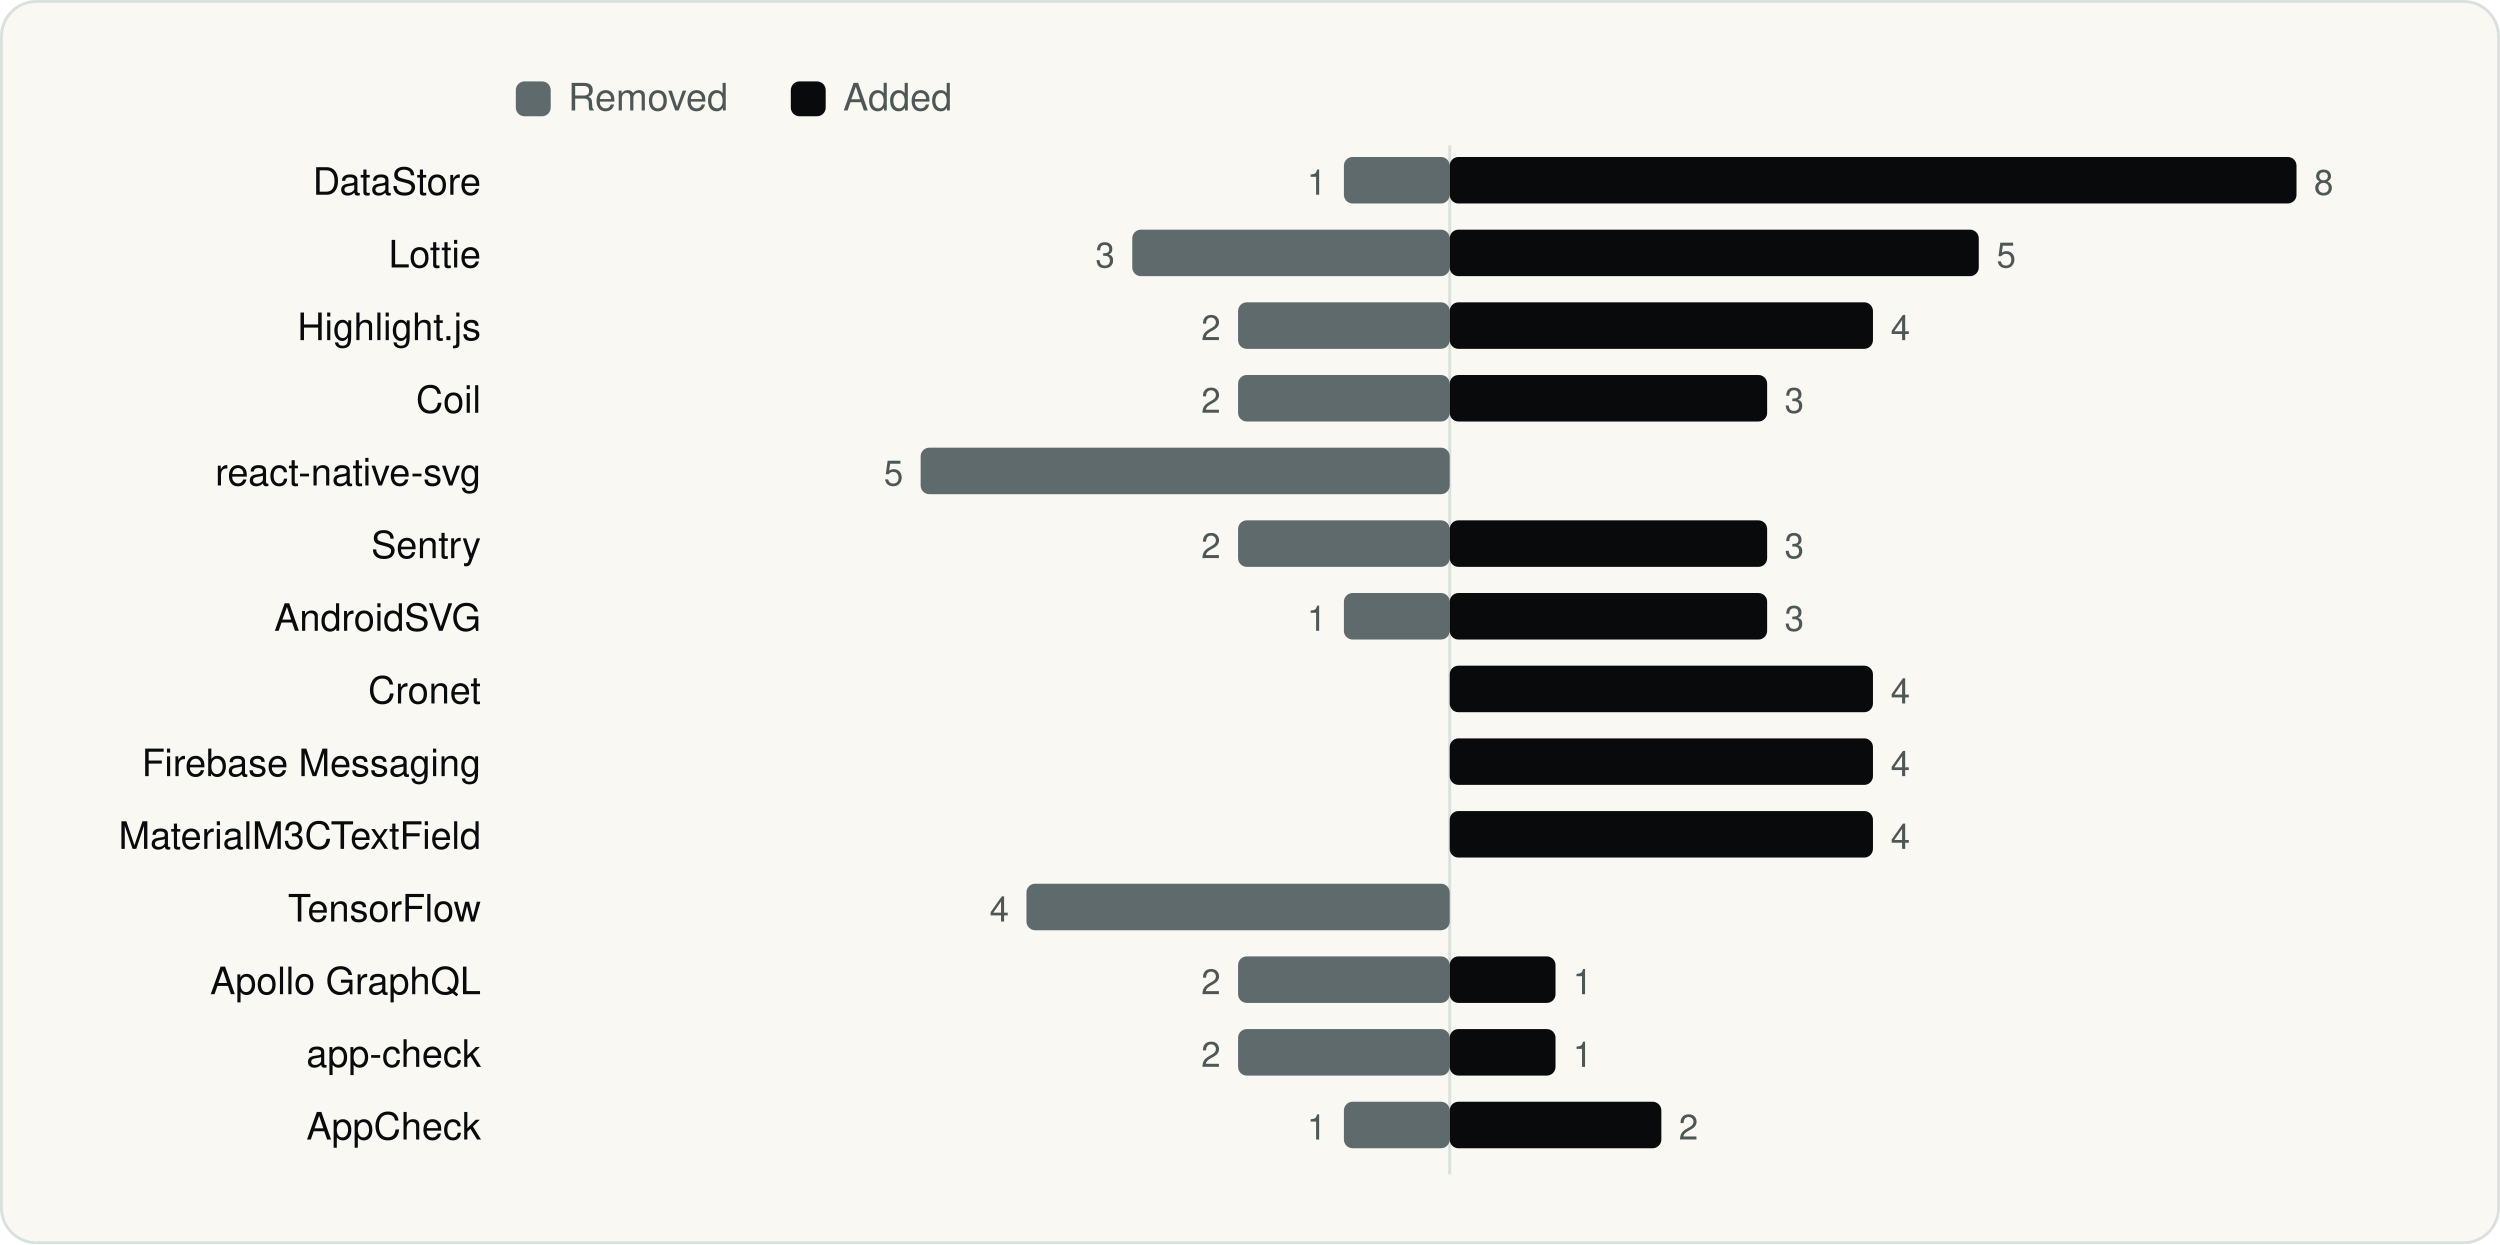
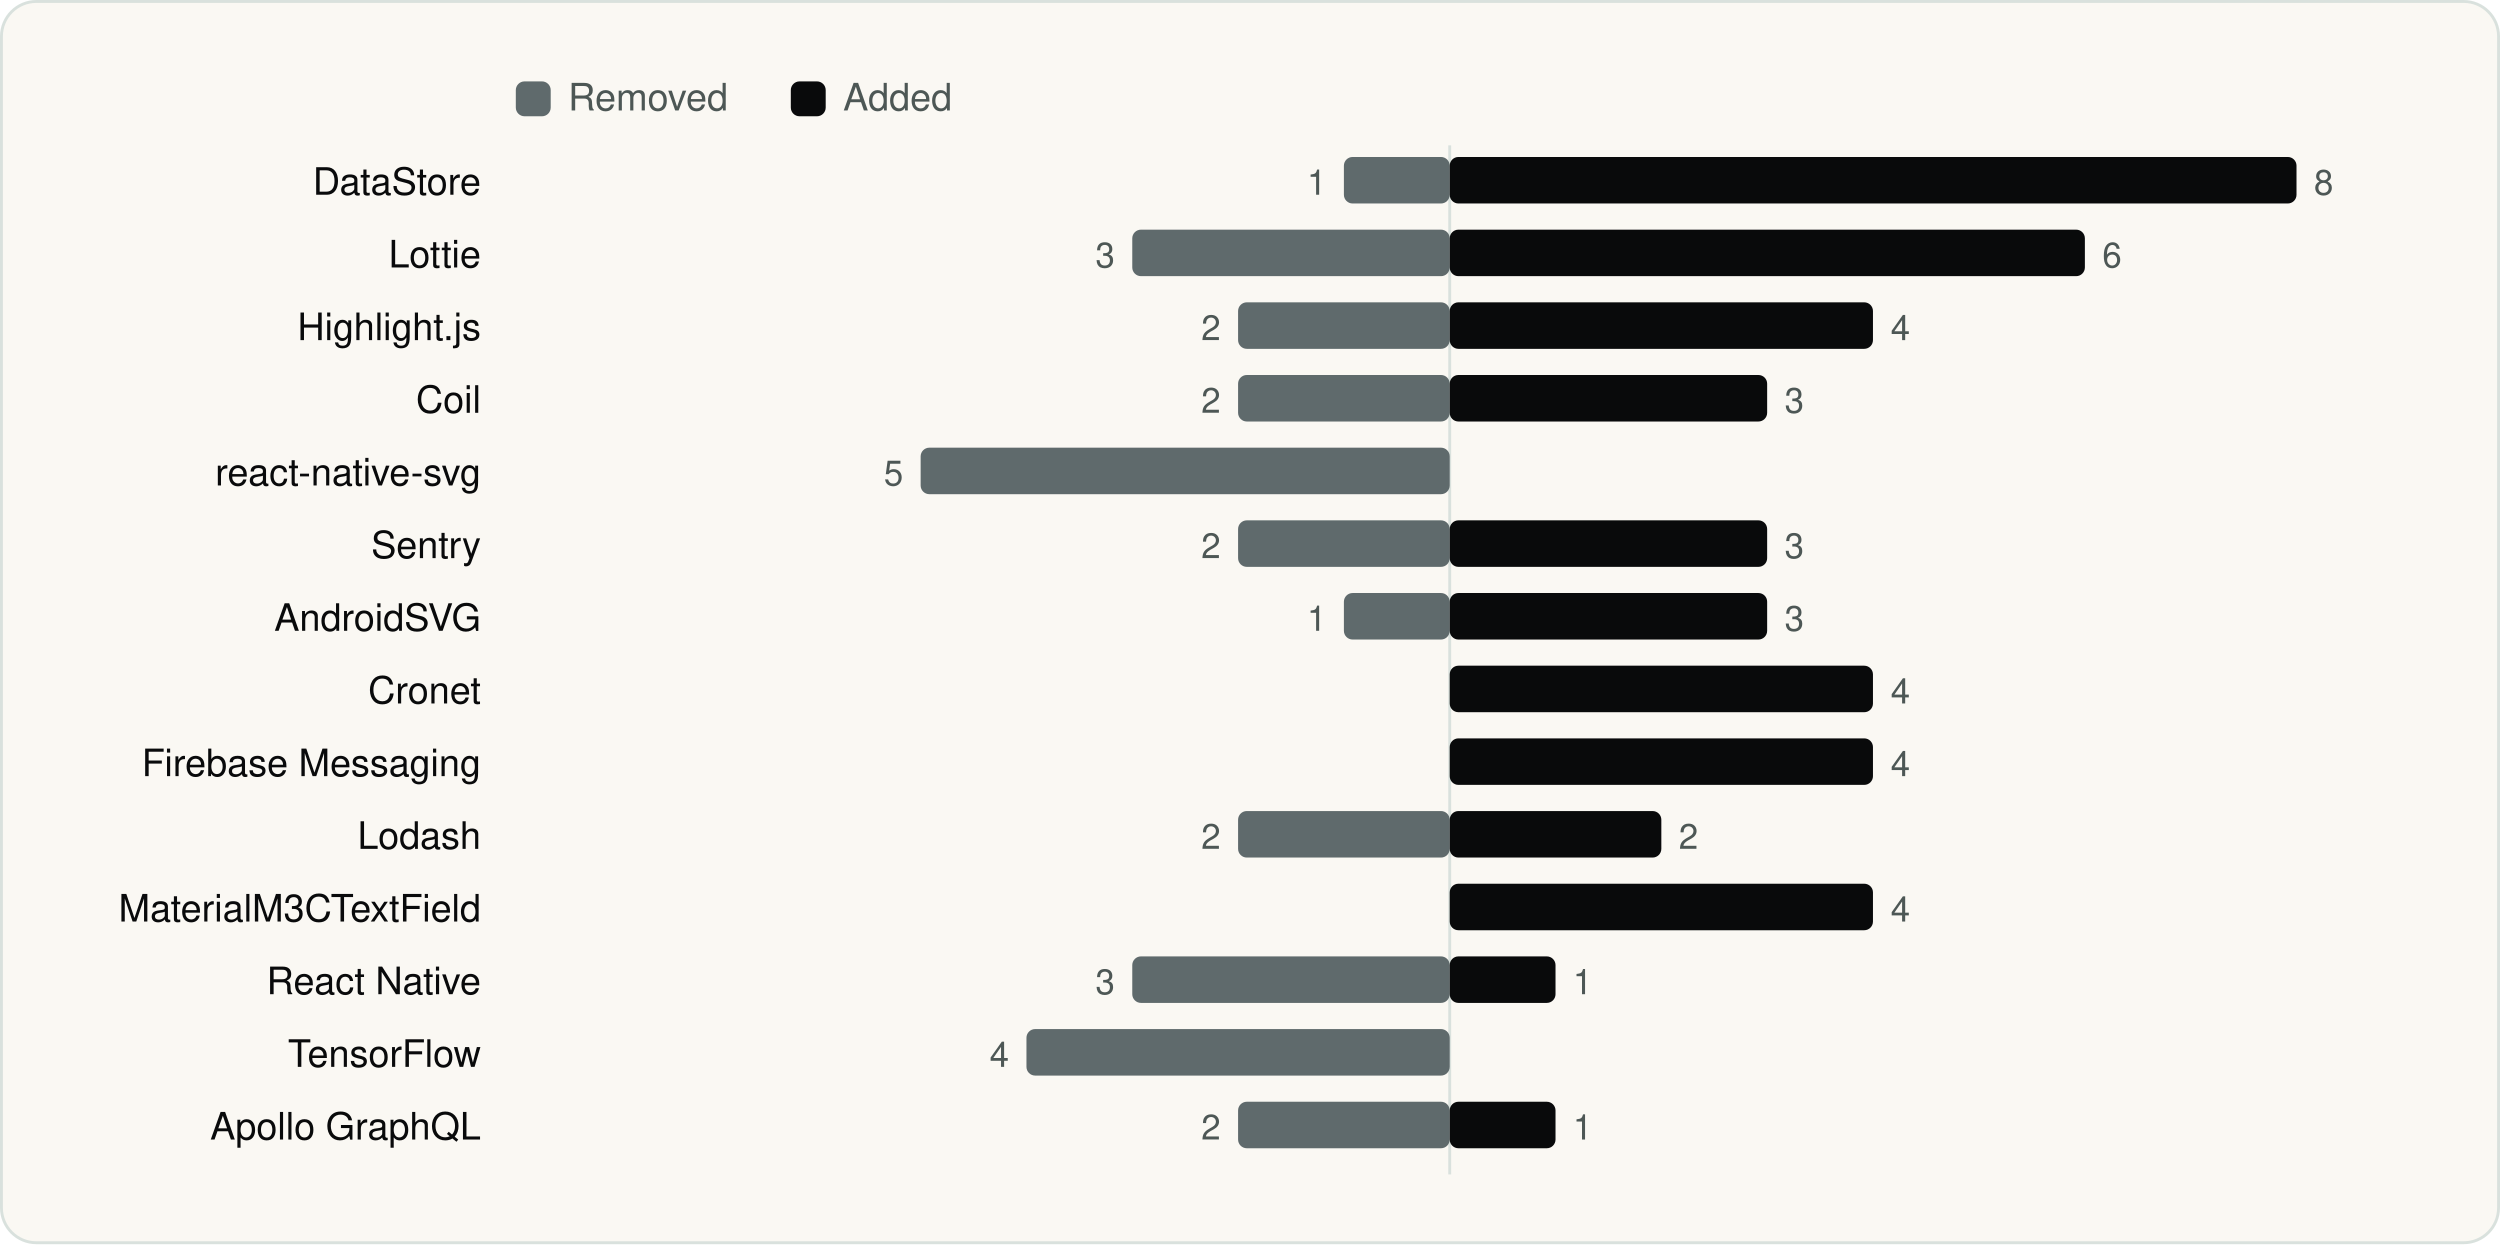
<svg xmlns="http://www.w3.org/2000/svg" viewBox="0 0 860 428" width="860" height="428" role="img" aria-label="SDKs added and removed between versions" font-family="Geist, -apple-system, BlinkMacSystemFont, 'Segoe UI', Helvetica, Arial, sans-serif">
  <rect x="0.5" y="0.5" width="859" height="427" rx="12" fill="#FAF8F3" stroke="#D9E1DD" />
  <g transform="translate(20 20)">
    <rect x="157.44" y="8" width="12" height="12" rx="3" fill="#5F6A6C" />
    <text x="175.44" y="18" font-size="13" fill="#4D5755">Removed</text>
    <rect x="252.04" y="8" width="12" height="12" rx="3" fill="#090A0B" />
    <text x="270.04" y="18" font-size="13" fill="#4D5755">Added</text>
    <line x1="478.7" y1="30" x2="478.7" y2="384" stroke="#D9E1DD" />
    <text x="145.44" y="47" font-size="13" text-anchor="end" fill="#090A0B">DataStore</text>
    <rect x="442.3" y="34" width="36.4" height="16" rx="3" fill="#5F6A6C" />
    <text x="436.3" y="47" font-size="12" text-anchor="end" fill="#4D5755">1</text>
    <rect x="478.7" y="34" width="291.3" height="16" rx="3" fill="#090A0B" />
    <text x="776.0" y="47" font-size="12" fill="#4D5755">8</text>
    <text x="145.44" y="72" font-size="13" text-anchor="end" fill="#090A0B">Lottie</text>
    <rect x="369.5" y="59" width="109.2" height="16" rx="3" fill="#5F6A6C" />
    <text x="363.5" y="72" font-size="12" text-anchor="end" fill="#4D5755">3</text>
-     <rect x="478.7" y="59" width="182.0" height="16" rx="3" fill="#090A0B" />
-     <text x="666.8" y="72" font-size="12" fill="#4D5755">5</text>
+     <rect x="478.7" y="59" width="218.5" height="16" rx="3" fill="#090A0B" />
+     <text x="703.2" y="72" font-size="12" fill="#4D5755">6</text>
    <text x="145.44" y="97" font-size="13" text-anchor="end" fill="#090A0B">Highlight.js</text>
    <rect x="405.9" y="84" width="72.8" height="16" rx="3" fill="#5F6A6C" />
    <text x="399.9" y="97" font-size="12" text-anchor="end" fill="#4D5755">2</text>
    <rect x="478.7" y="84" width="145.6" height="16" rx="3" fill="#090A0B" />
    <text x="630.4" y="97" font-size="12" fill="#4D5755">4</text>
    <text x="145.44" y="122" font-size="13" text-anchor="end" fill="#090A0B">Coil</text>
    <rect x="405.9" y="109" width="72.8" height="16" rx="3" fill="#5F6A6C" />
    <text x="399.9" y="122" font-size="12" text-anchor="end" fill="#4D5755">2</text>
    <rect x="478.7" y="109" width="109.2" height="16" rx="3" fill="#090A0B" />
    <text x="593.9" y="122" font-size="12" fill="#4D5755">3</text>
    <text x="145.44" y="147" font-size="13" text-anchor="end" fill="#090A0B">react-native-svg</text>
    <rect x="296.7" y="134" width="182.0" height="16" rx="3" fill="#5F6A6C" />
    <text x="290.7" y="147" font-size="12" text-anchor="end" fill="#4D5755">5</text>
    <text x="145.44" y="172" font-size="13" text-anchor="end" fill="#090A0B">Sentry</text>
    <rect x="405.9" y="159" width="72.8" height="16" rx="3" fill="#5F6A6C" />
    <text x="399.9" y="172" font-size="12" text-anchor="end" fill="#4D5755">2</text>
    <rect x="478.7" y="159" width="109.2" height="16" rx="3" fill="#090A0B" />
    <text x="593.9" y="172" font-size="12" fill="#4D5755">3</text>
    <text x="145.44" y="197" font-size="13" text-anchor="end" fill="#090A0B">AndroidSVG</text>
    <rect x="442.3" y="184" width="36.4" height="16" rx="3" fill="#5F6A6C" />
    <text x="436.3" y="197" font-size="12" text-anchor="end" fill="#4D5755">1</text>
    <rect x="478.7" y="184" width="109.2" height="16" rx="3" fill="#090A0B" />
    <text x="593.9" y="197" font-size="12" fill="#4D5755">3</text>
    <text x="145.44" y="222" font-size="13" text-anchor="end" fill="#090A0B">Cronet</text>
    <rect x="478.7" y="209" width="145.6" height="16" rx="3" fill="#090A0B" />
    <text x="630.4" y="222" font-size="12" fill="#4D5755">4</text>
    <text x="145.44" y="247" font-size="13" text-anchor="end" fill="#090A0B">Firebase Messaging</text>
    <rect x="478.7" y="234" width="145.6" height="16" rx="3" fill="#090A0B" />
    <text x="630.4" y="247" font-size="12" fill="#4D5755">4</text>
-     <text x="145.44" y="272" font-size="13" text-anchor="end" fill="#090A0B">MaterialM3CTextField</text>
-     <rect x="478.7" y="259" width="145.6" height="16" rx="3" fill="#090A0B" />
-     <text x="630.4" y="272" font-size="12" fill="#4D5755">4</text>
-     <text x="145.44" y="297" font-size="13" text-anchor="end" fill="#090A0B">TensorFlow</text>
-     <rect x="333.1" y="284" width="145.6" height="16" rx="3" fill="#5F6A6C" />
-     <text x="327.1" y="297" font-size="12" text-anchor="end" fill="#4D5755">4</text>
-     <text x="145.44" y="322" font-size="13" text-anchor="end" fill="#090A0B">Apollo GraphQL</text>
-     <rect x="405.9" y="309" width="72.8" height="16" rx="3" fill="#5F6A6C" />
-     <text x="399.9" y="322" font-size="12" text-anchor="end" fill="#4D5755">2</text>
+     <text x="145.44" y="272" font-size="13" text-anchor="end" fill="#090A0B">Lodash</text>
+     <rect x="405.9" y="259" width="72.8" height="16" rx="3" fill="#5F6A6C" />
+     <text x="399.9" y="272" font-size="12" text-anchor="end" fill="#4D5755">2</text>
+     <rect x="478.7" y="259" width="72.8" height="16" rx="3" fill="#090A0B" />
+     <text x="557.5" y="272" font-size="12" fill="#4D5755">2</text>
+     <text x="145.44" y="297" font-size="13" text-anchor="end" fill="#090A0B">MaterialM3CTextField</text>
+     <rect x="478.7" y="284" width="145.6" height="16" rx="3" fill="#090A0B" />
+     <text x="630.4" y="297" font-size="12" fill="#4D5755">4</text>
+     <text x="145.44" y="322" font-size="13" text-anchor="end" fill="#090A0B">React Native</text>
+     <rect x="369.5" y="309" width="109.2" height="16" rx="3" fill="#5F6A6C" />
+     <text x="363.5" y="322" font-size="12" text-anchor="end" fill="#4D5755">3</text>
    <rect x="478.7" y="309" width="36.4" height="16" rx="3" fill="#090A0B" />
    <text x="521.1" y="322" font-size="12" fill="#4D5755">1</text>
-     <text x="145.44" y="347" font-size="13" text-anchor="end" fill="#090A0B">app-check</text>
-     <rect x="405.9" y="334" width="72.8" height="16" rx="3" fill="#5F6A6C" />
-     <text x="399.9" y="347" font-size="12" text-anchor="end" fill="#4D5755">2</text>
-     <rect x="478.7" y="334" width="36.4" height="16" rx="3" fill="#090A0B" />
-     <text x="521.1" y="347" font-size="12" fill="#4D5755">1</text>
-     <text x="145.44" y="372" font-size="13" text-anchor="end" fill="#090A0B">AppCheck</text>
-     <rect x="442.3" y="359" width="36.4" height="16" rx="3" fill="#5F6A6C" />
-     <text x="436.3" y="372" font-size="12" text-anchor="end" fill="#4D5755">1</text>
-     <rect x="478.7" y="359" width="72.8" height="16" rx="3" fill="#090A0B" />
-     <text x="557.5" y="372" font-size="12" fill="#4D5755">2</text>
+     <text x="145.44" y="347" font-size="13" text-anchor="end" fill="#090A0B">TensorFlow</text>
+     <rect x="333.1" y="334" width="145.6" height="16" rx="3" fill="#5F6A6C" />
+     <text x="327.1" y="347" font-size="12" text-anchor="end" fill="#4D5755">4</text>
+     <text x="145.44" y="372" font-size="13" text-anchor="end" fill="#090A0B">Apollo GraphQL</text>
+     <rect x="405.9" y="359" width="72.8" height="16" rx="3" fill="#5F6A6C" />
+     <text x="399.9" y="372" font-size="12" text-anchor="end" fill="#4D5755">2</text>
+     <rect x="478.7" y="359" width="36.4" height="16" rx="3" fill="#090A0B" />
+     <text x="521.1" y="372" font-size="12" fill="#4D5755">1</text>
  </g>
</svg>
